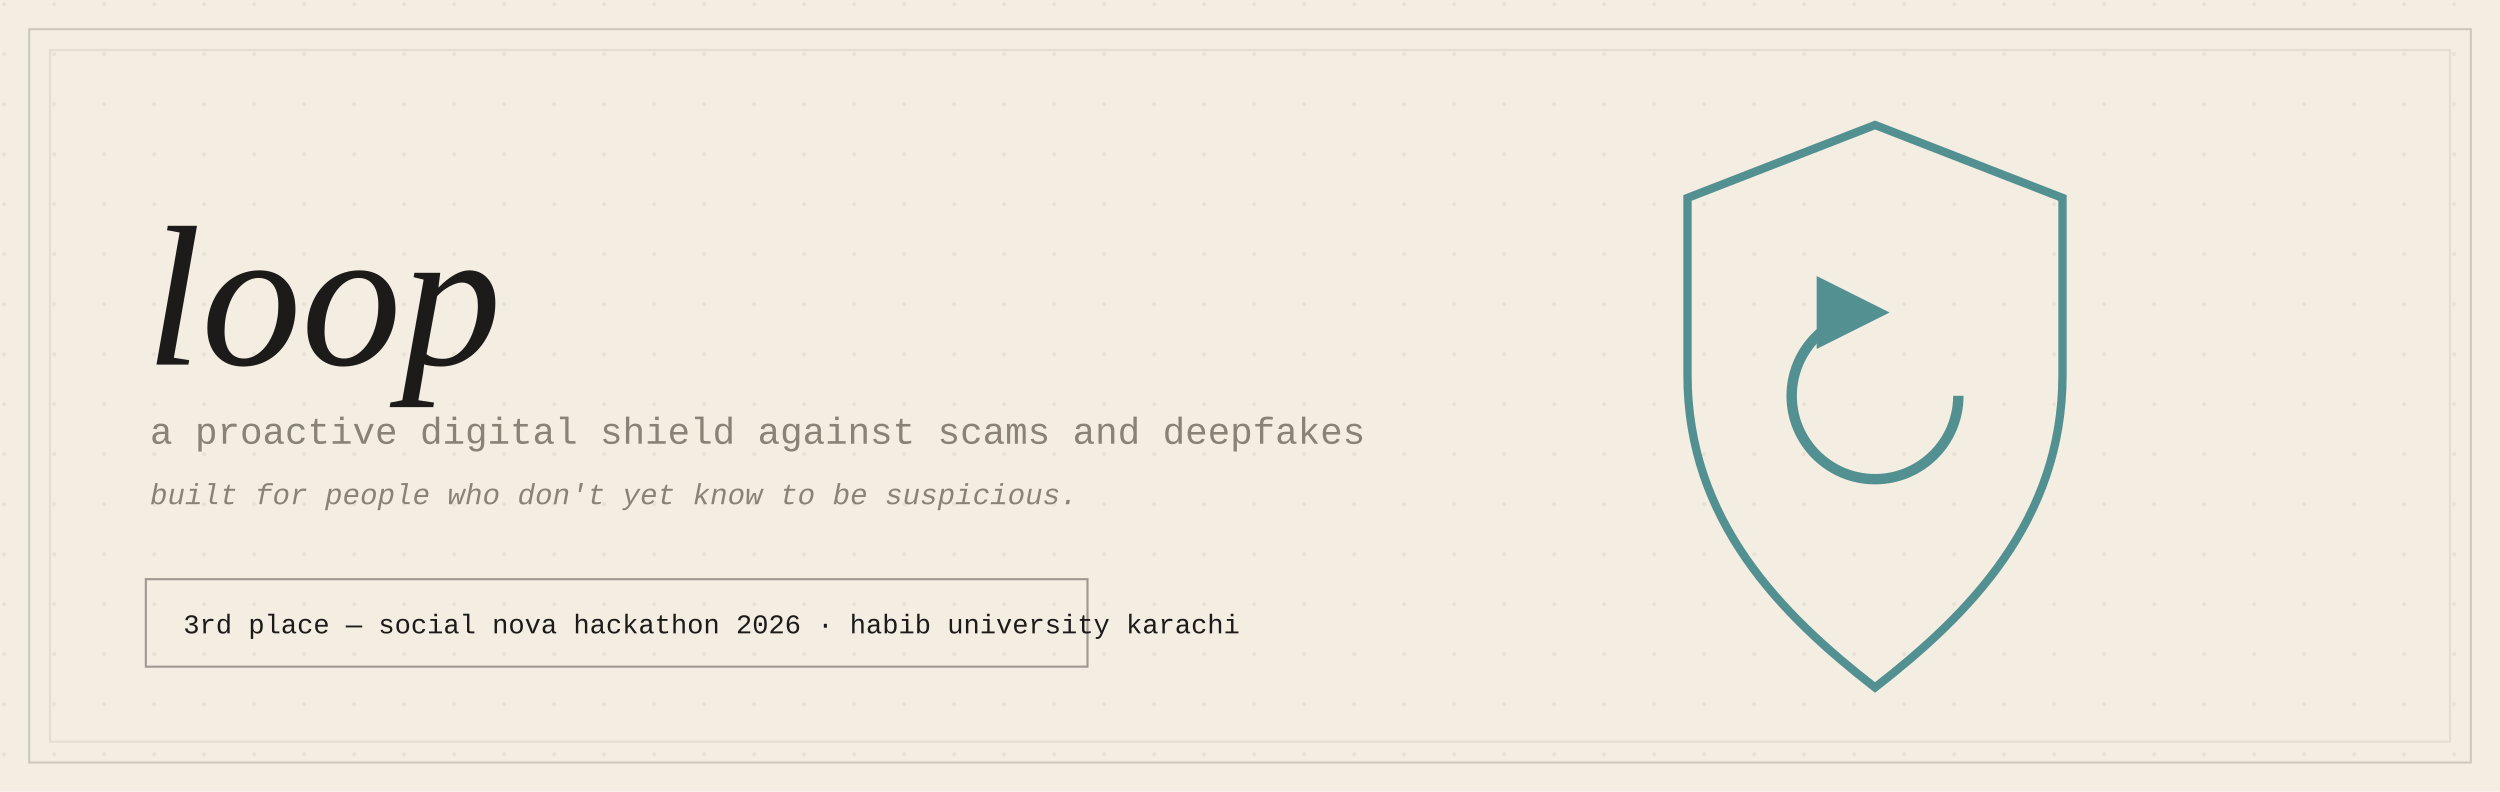
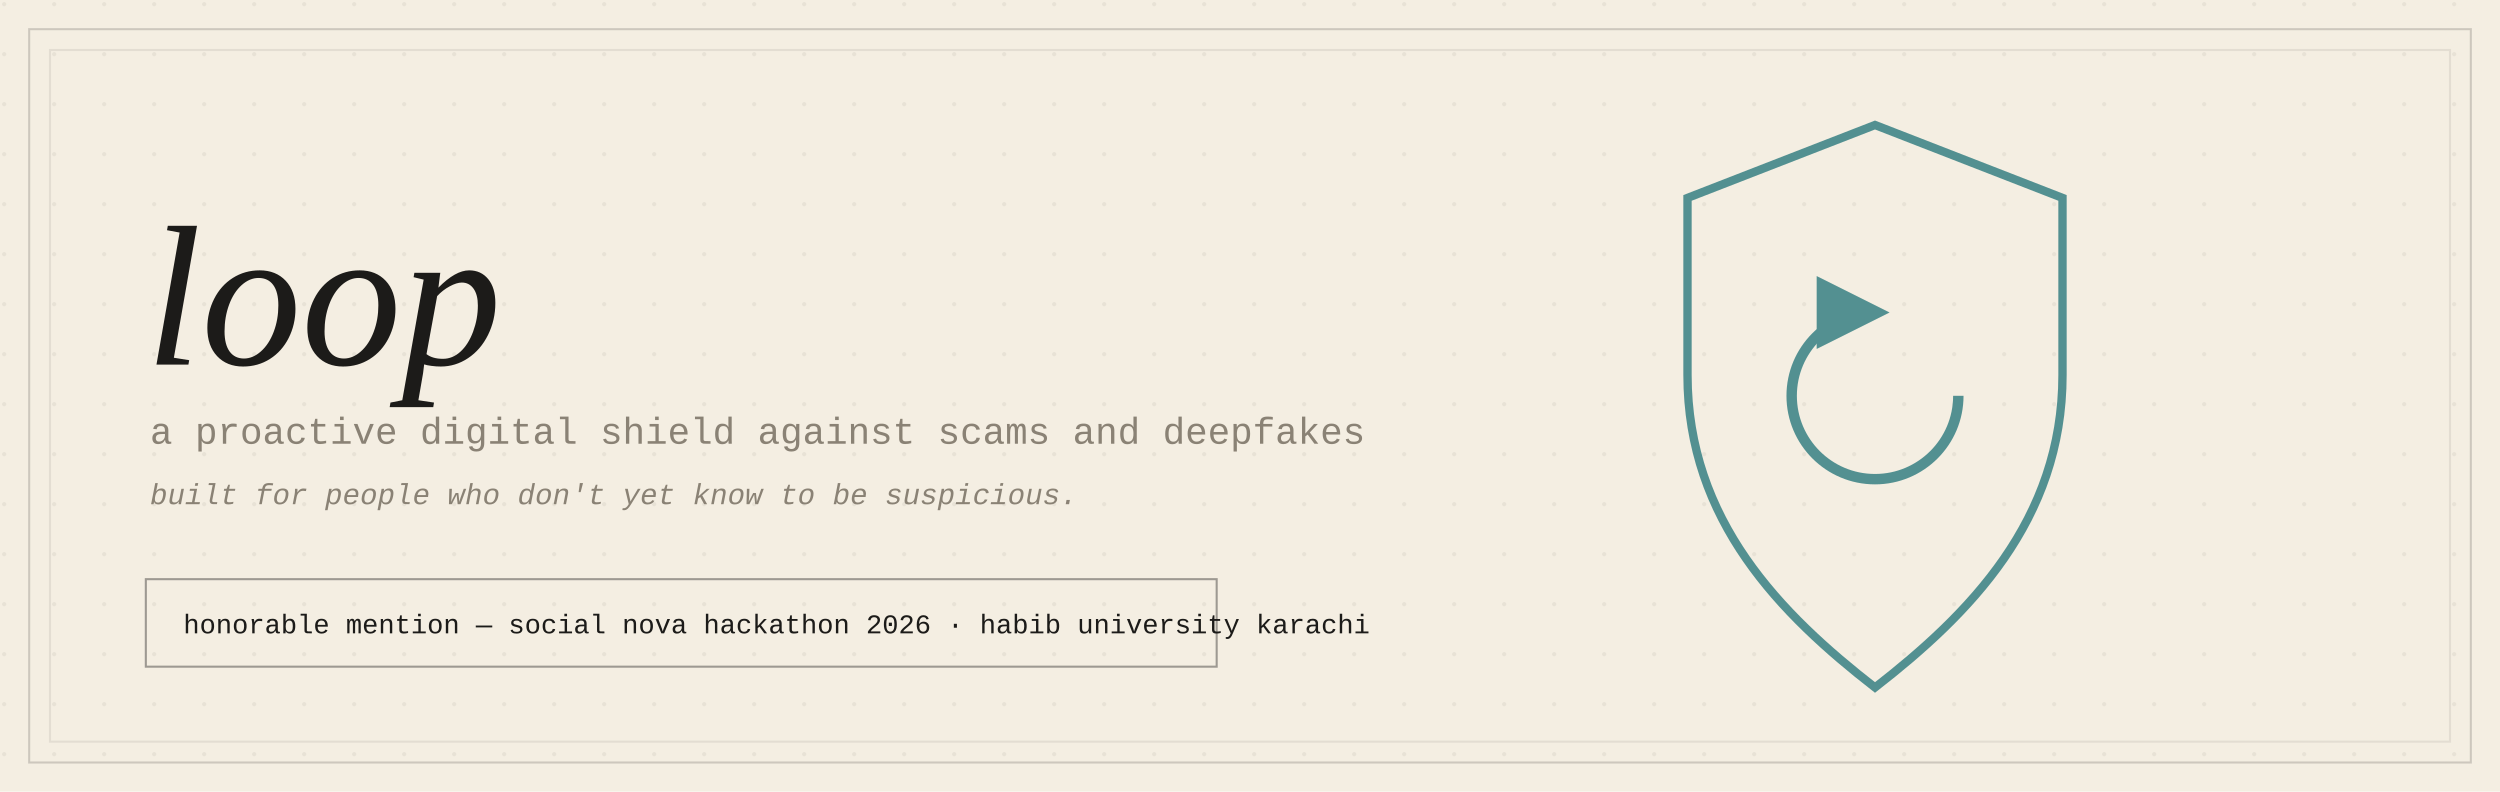
<svg xmlns="http://www.w3.org/2000/svg" viewBox="0 0 1200 380" role="img" aria-label="Loop — a proactive digital shield against scams and deepfakes, built for people who don't yet know to be suspicious">
  <defs>
    <pattern id="loop-dots" width="24" height="24" patternUnits="userSpaceOnUse">
      <circle cx="2" cy="2" r="1" fill="#1C1B19" opacity="0.06" />
    </pattern>
    <marker id="loop-arrow" viewBox="0 0 10 10" refX="8" refY="5" markerWidth="7" markerHeight="7" orient="auto-start-reverse">
      <path d="M0,0 L10,5 L0,10 Z" fill="#539091" />
    </marker>
  </defs>
  <rect width="1200" height="380" fill="#F4EEE2" />
  <rect width="1200" height="380" fill="url(#loop-dots)" />
  <rect x="14" y="14" width="1172" height="352" fill="none" stroke="#1C1B19" stroke-opacity="0.18" stroke-width="1" />
  <rect x="24" y="24" width="1152" height="332" fill="none" stroke="#1C1B19" stroke-opacity="0.08" stroke-width="1" />
  <text x="70" y="175" font-family="Georgia, 'Times New Roman', serif" font-style="italic" font-size="96" fill="#1C1B19">loop</text>
  <text x="72" y="213" font-family="'Courier New', Courier, monospace" font-size="18" fill="#8A8275">a proactive digital shield against scams and deepfakes</text>
  <text x="72" y="242" font-family="'Courier New', Courier, monospace" font-style="italic" font-size="14" fill="#8A8275">built for people who don't yet know to be suspicious.</text>
-   <rect x="70" y="278" width="452" height="42" fill="none" stroke="#1C1B19" stroke-opacity="0.4" stroke-width="1" />
-   <text x="88" y="304" font-family="'Courier New', Courier, monospace" font-size="13" fill="#1C1B19">3rd place — social nova hackathon 2026 · habib university karachi</text>
+   <rect x="70" y="278" width="514" height="42" fill="none" stroke="#1C1B19" stroke-opacity="0.4" stroke-width="1" />
+   <text x="88" y="304" font-family="'Courier New', Courier, monospace" font-size="13" fill="#1C1B19">honorable mention — social nova hackathon 2026 · habib university karachi</text>
  <g transform="translate(900,190)">
    <path d="M0,-130 L90,-95 L90,-10 C90,60 45,105 0,140 C-45,105 -90,60 -90,-10 L-90,-95 Z" fill="none" stroke="#539091" stroke-width="4" />
    <path d="M40,0 A40,40 0 1 1 0,-40" fill="none" stroke="#539091" stroke-width="5" marker-end="url(#loop-arrow)" />
  </g>
</svg>
